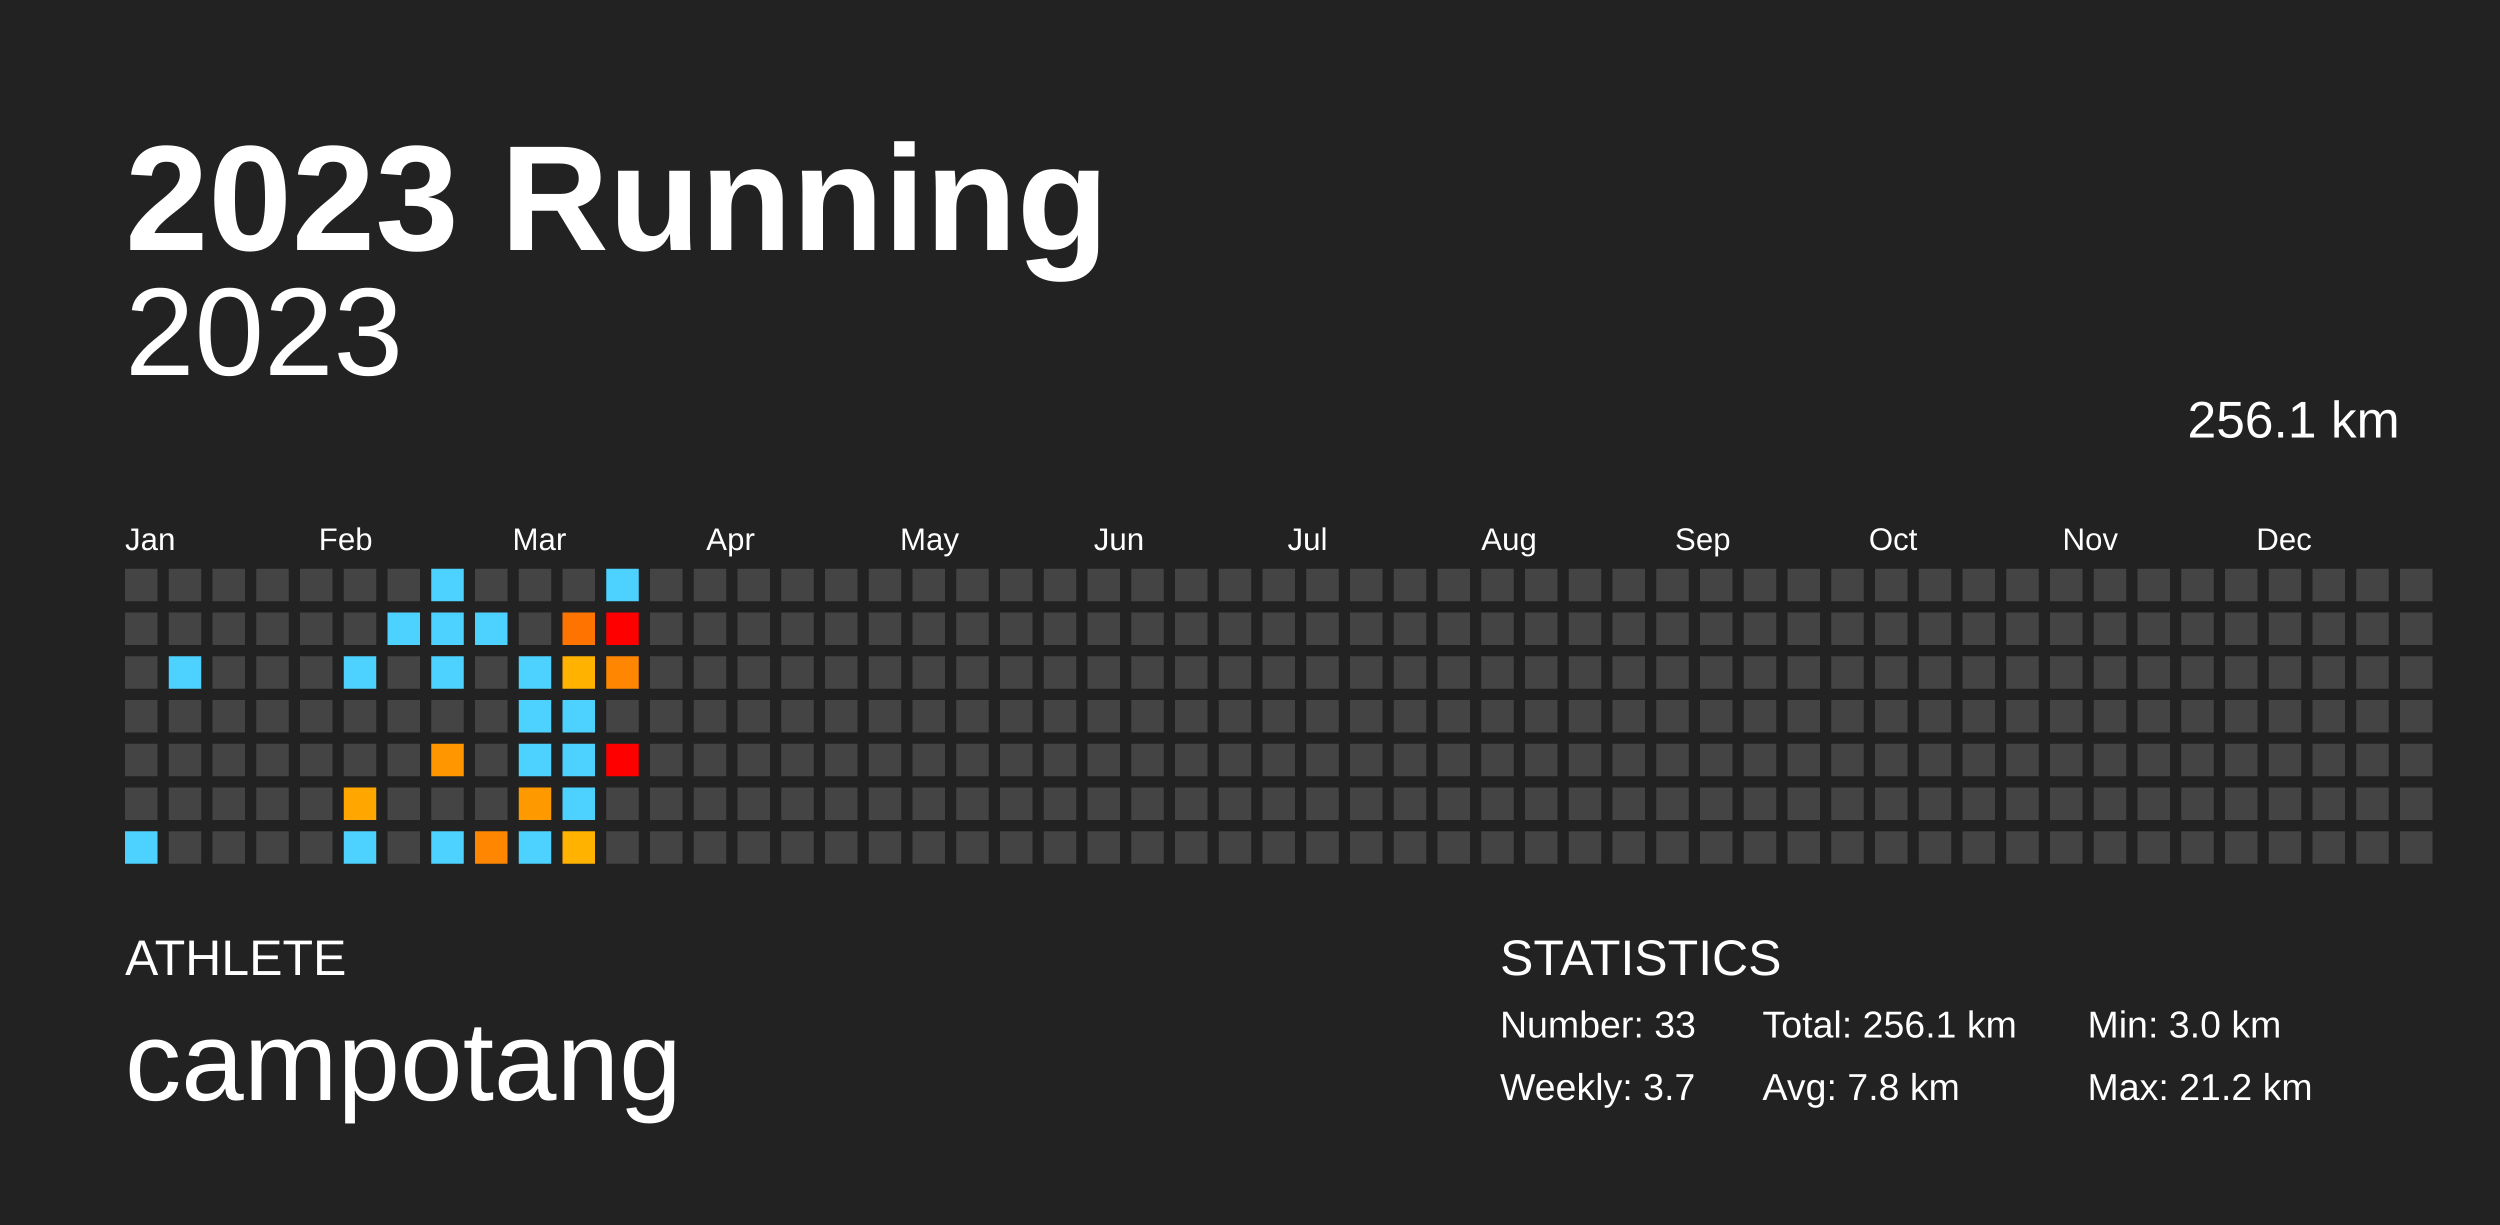
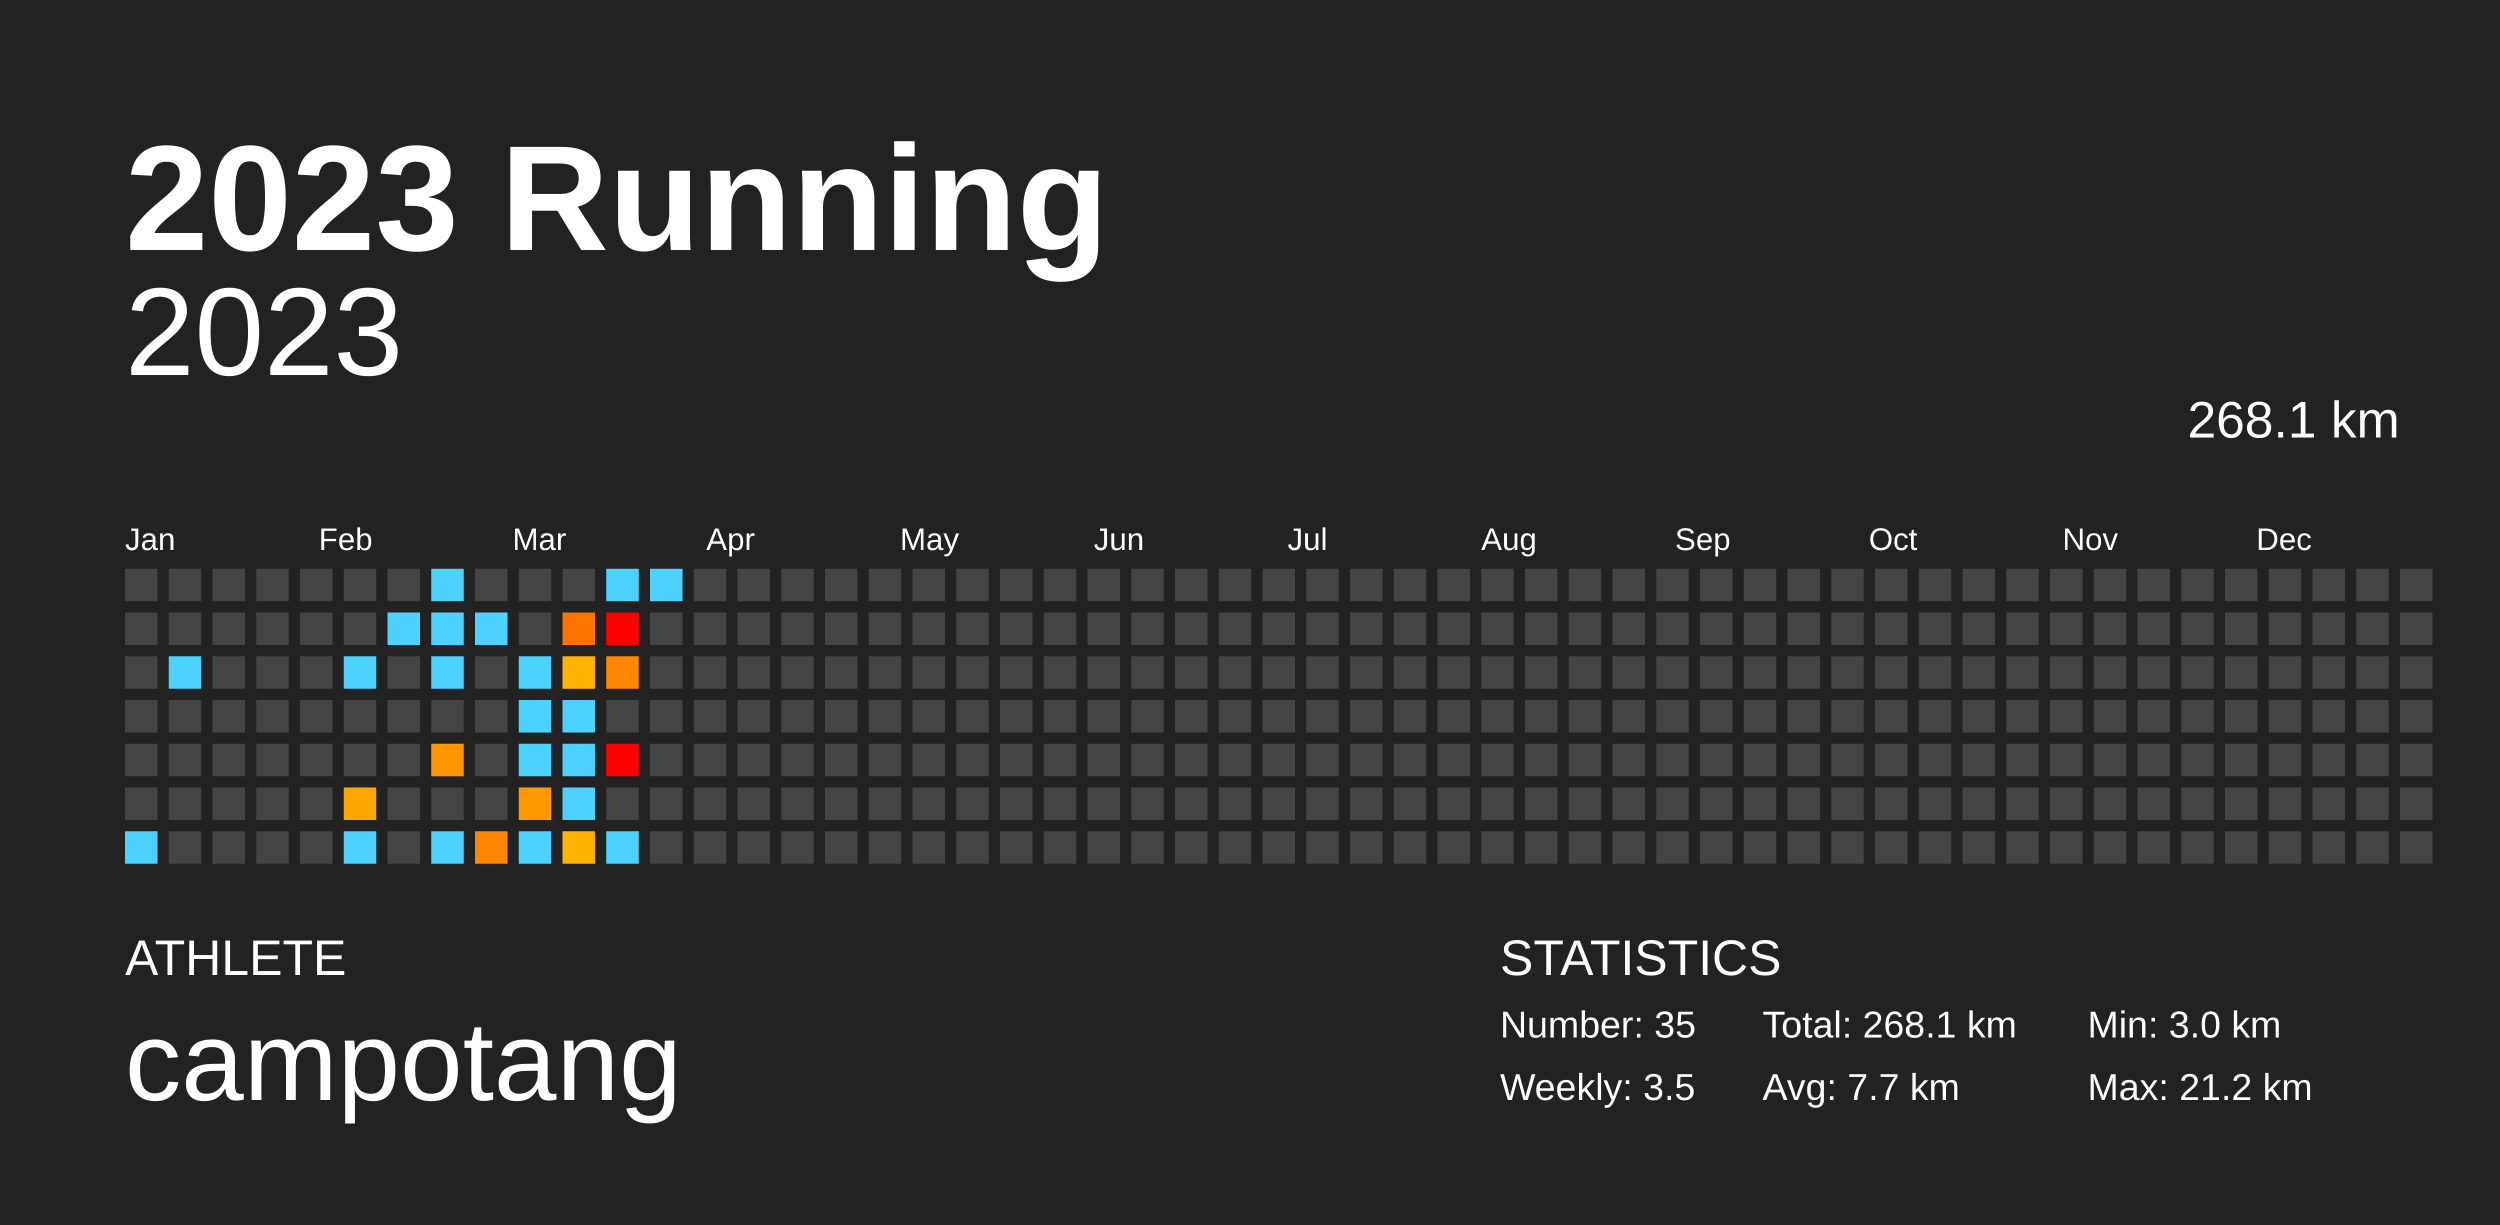
<svg xmlns="http://www.w3.org/2000/svg" baseProfile="full" height="98mm" version="1.1" viewBox="0,0,200,98" width="200mm">
  <defs />
  <rect fill="#222222" height="98" width="200" x="0" y="0" />
  <text fill="#FFFFFF" style="font-size:12px; font-family:Arial; font-weight:bold;" x="10" y="20">2023 Running</text>
  <text fill="#FFFFFF" style="font-size:4px; font-family:Arial" x="10" y="78">ATHLETE</text>
  <text fill="#FFFFFF" style="font-size:9px; font-family:Arial" x="10" y="88">campotang</text>
  <text fill="#FFFFFF" style="font-size:4px; font-family:Arial" x="120" y="78">STATISTICS</text>
-   <text fill="#FFFFFF" style="font-size:3px; font-family:Arial" x="120" y="83">Number: 33</text>
-   <text fill="#FFFFFF" style="font-size:3px; font-family:Arial" x="120" y="88">Weekly: 3.7</text>
-   <text fill="#FFFFFF" style="font-size:3px; font-family:Arial" x="141" y="83">Total: 256.1 km</text>
-   <text fill="#FFFFFF" style="font-size:3px; font-family:Arial" x="141" y="88">Avg: 7.8 km</text>
+   <text fill="#FFFFFF" style="font-size:3px; font-family:Arial" x="120" y="83">Number: 35</text>
+   <text fill="#FFFFFF" style="font-size:3px; font-family:Arial" x="120" y="88">Weekly: 3.5</text>
+   <text fill="#FFFFFF" style="font-size:3px; font-family:Arial" x="141" y="83">Total: 268.1 km</text>
+   <text fill="#FFFFFF" style="font-size:3px; font-family:Arial" x="141" y="88">Avg: 7.7 km</text>
  <text fill="#FFFFFF" style="font-size:3px; font-family:Arial" x="167" y="83">Min: 3.0 km</text>
  <text fill="#FFFFFF" style="font-size:3px; font-family:Arial" x="167" y="88">Max: 21.2 km</text>
  <text alignment-baseline="hanging" fill="#FFFFFF" style="font-size:10.0px; font-family:Arial;" x="10" y="30">2023</text>
-   <text alignment-baseline="hanging" fill="#FFFFFF" style="font-size:4.125px; font-family:Arial;" x="175" y="35">256.1 km</text>
+   <text alignment-baseline="hanging" fill="#FFFFFF" style="font-size:4.125px; font-family:Arial;" x="175" y="35">268.1 km</text>
  <text fill="#FFFFFF" style="font-size:2.5px; font-family:Arial" x="10.0" y="44">Jan</text>
  <text fill="#FFFFFF" style="font-size:2.5px; font-family:Arial" x="25.5" y="44">Feb</text>
  <text fill="#FFFFFF" style="font-size:2.5px; font-family:Arial" x="41.0" y="44">Mar</text>
  <text fill="#FFFFFF" style="font-size:2.5px; font-family:Arial" x="56.5" y="44">Apr</text>
  <text fill="#FFFFFF" style="font-size:2.5px; font-family:Arial" x="72.0" y="44">May</text>
  <text fill="#FFFFFF" style="font-size:2.5px; font-family:Arial" x="87.5" y="44">Jun</text>
  <text fill="#FFFFFF" style="font-size:2.5px; font-family:Arial" x="103.0" y="44">Jul</text>
  <text fill="#FFFFFF" style="font-size:2.5px; font-family:Arial" x="118.5" y="44">Aug</text>
  <text fill="#FFFFFF" style="font-size:2.5px; font-family:Arial" x="134.0" y="44">Sep</text>
  <text fill="#FFFFFF" style="font-size:2.5px; font-family:Arial" x="149.5" y="44">Oct</text>
  <text fill="#FFFFFF" style="font-size:2.5px; font-family:Arial" x="165.0" y="44">Nov</text>
  <text fill="#FFFFFF" style="font-size:2.5px; font-family:Arial" x="180.5" y="44">Dec</text>
  <rect fill="#444444" height="2.6" width="2.6" x="10.0" y="45.5" />
  <rect fill="#444444" height="2.6" width="2.6" x="10.0" y="49.0" />
  <rect fill="#444444" height="2.6" width="2.6" x="10.0" y="52.5" />
  <rect fill="#444444" height="2.6" width="2.6" x="10.0" y="56.0" />
  <rect fill="#444444" height="2.6" width="2.6" x="10.0" y="59.5" />
  <rect fill="#444444" height="2.6" width="2.6" x="10.0" y="63.0" />
  <rect fill="#4dd2ff" height="2.6" width="2.6" x="10.0" y="66.5" />
  <rect fill="#444444" height="2.6" width="2.6" x="13.5" y="45.5" />
  <rect fill="#444444" height="2.6" width="2.6" x="13.5" y="49.0" />
  <rect fill="#4dd2ff" height="2.6" width="2.6" x="13.5" y="52.5" />
  <rect fill="#444444" height="2.6" width="2.6" x="13.5" y="56.0" />
  <rect fill="#444444" height="2.6" width="2.6" x="13.5" y="59.5" />
  <rect fill="#444444" height="2.6" width="2.6" x="13.5" y="63.0" />
  <rect fill="#444444" height="2.6" width="2.6" x="13.5" y="66.5" />
  <rect fill="#444444" height="2.6" width="2.6" x="17.0" y="45.5" />
  <rect fill="#444444" height="2.6" width="2.6" x="17.0" y="49.0" />
  <rect fill="#444444" height="2.6" width="2.6" x="17.0" y="52.5" />
  <rect fill="#444444" height="2.6" width="2.6" x="17.0" y="56.0" />
  <rect fill="#444444" height="2.6" width="2.6" x="17.0" y="59.5" />
  <rect fill="#444444" height="2.6" width="2.6" x="17.0" y="63.0" />
  <rect fill="#444444" height="2.6" width="2.6" x="17.0" y="66.5" />
  <rect fill="#444444" height="2.6" width="2.6" x="20.5" y="45.5" />
  <rect fill="#444444" height="2.6" width="2.6" x="20.5" y="49.0" />
  <rect fill="#444444" height="2.6" width="2.6" x="20.5" y="52.5" />
  <rect fill="#444444" height="2.6" width="2.6" x="20.5" y="56.0" />
  <rect fill="#444444" height="2.6" width="2.6" x="20.5" y="59.5" />
  <rect fill="#444444" height="2.6" width="2.6" x="20.5" y="63.0" />
  <rect fill="#444444" height="2.6" width="2.6" x="20.5" y="66.5" />
  <rect fill="#444444" height="2.6" width="2.6" x="24.0" y="45.5" />
  <rect fill="#444444" height="2.6" width="2.6" x="24.0" y="49.0" />
  <rect fill="#444444" height="2.6" width="2.6" x="24.0" y="52.5" />
  <rect fill="#444444" height="2.6" width="2.6" x="24.0" y="56.0" />
  <rect fill="#444444" height="2.6" width="2.6" x="24.0" y="59.5" />
  <rect fill="#444444" height="2.6" width="2.6" x="24.0" y="63.0" />
  <rect fill="#444444" height="2.6" width="2.6" x="24.0" y="66.5" />
  <rect fill="#444444" height="2.6" width="2.6" x="27.5" y="45.5" />
  <rect fill="#444444" height="2.6" width="2.6" x="27.5" y="49.0" />
  <rect fill="#4dd2ff" height="2.6" width="2.6" x="27.5" y="52.5" />
  <rect fill="#444444" height="2.6" width="2.6" x="27.5" y="56.0" />
  <rect fill="#444444" height="2.6" width="2.6" x="27.5" y="59.5" />
  <rect fill="#ffa700" height="2.6" width="2.6" x="27.5" y="63.0" />
  <rect fill="#4dd2ff" height="2.6" width="2.6" x="27.5" y="66.5" />
  <rect fill="#444444" height="2.6" width="2.6" x="31.0" y="45.5" />
  <rect fill="#4dd2ff" height="2.6" width="2.6" x="31.0" y="49.0" />
  <rect fill="#444444" height="2.6" width="2.6" x="31.0" y="52.5" />
  <rect fill="#444444" height="2.6" width="2.6" x="31.0" y="56.0" />
  <rect fill="#444444" height="2.6" width="2.6" x="31.0" y="59.5" />
  <rect fill="#444444" height="2.6" width="2.6" x="31.0" y="63.0" />
  <rect fill="#444444" height="2.6" width="2.6" x="31.0" y="66.5" />
  <rect fill="#4dd2ff" height="2.6" width="2.6" x="34.5" y="45.5" />
  <rect fill="#4dd2ff" height="2.6" width="2.6" x="34.5" y="49.0" />
  <rect fill="#4dd2ff" height="2.6" width="2.6" x="34.5" y="52.5" />
  <rect fill="#444444" height="2.6" width="2.6" x="34.5" y="56.0" />
  <rect fill="#ff9600" height="2.6" width="2.6" x="34.5" y="59.5" />
  <rect fill="#444444" height="2.6" width="2.6" x="34.5" y="63.0" />
  <rect fill="#4dd2ff" height="2.6" width="2.6" x="34.5" y="66.5" />
  <rect fill="#444444" height="2.6" width="2.6" x="38.0" y="45.5" />
  <rect fill="#4dd2ff" height="2.6" width="2.6" x="38.0" y="49.0" />
  <rect fill="#444444" height="2.6" width="2.6" x="38.0" y="52.5" />
  <rect fill="#444444" height="2.6" width="2.6" x="38.0" y="56.0" />
  <rect fill="#444444" height="2.6" width="2.6" x="38.0" y="59.5" />
  <rect fill="#444444" height="2.6" width="2.6" x="38.0" y="63.0" />
  <rect fill="#ff8600" height="2.6" width="2.6" x="38.0" y="66.5" />
  <rect fill="#444444" height="2.6" width="2.6" x="41.5" y="45.5" />
  <rect fill="#444444" height="2.6" width="2.6" x="41.5" y="49.0" />
  <rect fill="#4dd2ff" height="2.6" width="2.6" x="41.5" y="52.5" />
  <rect fill="#4dd2ff" height="2.6" width="2.6" x="41.5" y="56.0" />
  <rect fill="#4dd2ff" height="2.6" width="2.6" x="41.5" y="59.5" />
  <rect fill="#ff9900" height="2.6" width="2.6" x="41.5" y="63.0" />
  <rect fill="#4dd2ff" height="2.6" width="2.6" x="41.5" y="66.5" />
  <rect fill="#444444" height="2.6" width="2.6" x="45.0" y="45.5" />
  <rect fill="#ff7400" height="2.6" width="2.6" x="45.0" y="49.0" />
  <rect fill="#ffb200" height="2.6" width="2.6" x="45.0" y="52.5" />
  <rect fill="#4dd2ff" height="2.6" width="2.6" x="45.0" y="56.0" />
  <rect fill="#4dd2ff" height="2.6" width="2.6" x="45.0" y="59.5" />
  <rect fill="#4dd2ff" height="2.6" width="2.6" x="45.0" y="63.0" />
  <rect fill="#ffb200" height="2.6" width="2.6" x="45.0" y="66.5" />
  <rect fill="#4dd2ff" height="2.6" width="2.6" x="48.5" y="45.5" />
  <rect fill="red" height="2.6" width="2.6" x="48.5" y="49.0" />
  <rect fill="#ff8600" height="2.6" width="2.6" x="48.5" y="52.5" />
  <rect fill="#444444" height="2.6" width="2.6" x="48.5" y="56.0" />
  <rect fill="red" height="2.6" width="2.6" x="48.5" y="59.5" />
  <rect fill="#444444" height="2.6" width="2.6" x="48.5" y="63.0" />
-   <rect fill="#444444" height="2.6" width="2.6" x="48.5" y="66.5" />
-   <rect fill="#444444" height="2.6" width="2.6" x="52.0" y="45.5" />
+   <rect fill="#4dd2ff" height="2.6" width="2.6" x="48.5" y="66.5" />
+   <rect fill="#4dd2ff" height="2.6" width="2.6" x="52.0" y="45.5" />
  <rect fill="#444444" height="2.6" width="2.6" x="52.0" y="49.0" />
  <rect fill="#444444" height="2.6" width="2.6" x="52.0" y="52.5" />
  <rect fill="#444444" height="2.6" width="2.6" x="52.0" y="56.0" />
  <rect fill="#444444" height="2.6" width="2.6" x="52.0" y="59.5" />
  <rect fill="#444444" height="2.6" width="2.6" x="52.0" y="63.0" />
  <rect fill="#444444" height="2.6" width="2.6" x="52.0" y="66.5" />
  <rect fill="#444444" height="2.6" width="2.6" x="55.5" y="45.5" />
  <rect fill="#444444" height="2.6" width="2.6" x="55.5" y="49.0" />
  <rect fill="#444444" height="2.6" width="2.6" x="55.5" y="52.5" />
  <rect fill="#444444" height="2.6" width="2.6" x="55.5" y="56.0" />
  <rect fill="#444444" height="2.6" width="2.6" x="55.5" y="59.5" />
  <rect fill="#444444" height="2.6" width="2.6" x="55.5" y="63.0" />
  <rect fill="#444444" height="2.6" width="2.6" x="55.5" y="66.5" />
  <rect fill="#444444" height="2.6" width="2.6" x="59.0" y="45.5" />
  <rect fill="#444444" height="2.6" width="2.6" x="59.0" y="49.0" />
  <rect fill="#444444" height="2.6" width="2.6" x="59.0" y="52.5" />
  <rect fill="#444444" height="2.6" width="2.6" x="59.0" y="56.0" />
  <rect fill="#444444" height="2.6" width="2.6" x="59.0" y="59.5" />
  <rect fill="#444444" height="2.6" width="2.6" x="59.0" y="63.0" />
  <rect fill="#444444" height="2.6" width="2.6" x="59.0" y="66.5" />
  <rect fill="#444444" height="2.6" width="2.6" x="62.5" y="45.5" />
  <rect fill="#444444" height="2.6" width="2.6" x="62.5" y="49.0" />
  <rect fill="#444444" height="2.6" width="2.6" x="62.5" y="52.5" />
  <rect fill="#444444" height="2.6" width="2.6" x="62.5" y="56.0" />
  <rect fill="#444444" height="2.6" width="2.6" x="62.5" y="59.5" />
  <rect fill="#444444" height="2.6" width="2.6" x="62.5" y="63.0" />
  <rect fill="#444444" height="2.6" width="2.6" x="62.5" y="66.5" />
  <rect fill="#444444" height="2.6" width="2.6" x="66.0" y="45.5" />
  <rect fill="#444444" height="2.6" width="2.6" x="66.0" y="49.0" />
  <rect fill="#444444" height="2.6" width="2.6" x="66.0" y="52.5" />
  <rect fill="#444444" height="2.6" width="2.6" x="66.0" y="56.0" />
  <rect fill="#444444" height="2.6" width="2.6" x="66.0" y="59.5" />
  <rect fill="#444444" height="2.6" width="2.6" x="66.0" y="63.0" />
  <rect fill="#444444" height="2.6" width="2.6" x="66.0" y="66.5" />
  <rect fill="#444444" height="2.6" width="2.6" x="69.5" y="45.5" />
  <rect fill="#444444" height="2.6" width="2.6" x="69.5" y="49.0" />
  <rect fill="#444444" height="2.6" width="2.6" x="69.5" y="52.5" />
  <rect fill="#444444" height="2.6" width="2.6" x="69.5" y="56.0" />
  <rect fill="#444444" height="2.6" width="2.6" x="69.5" y="59.5" />
  <rect fill="#444444" height="2.6" width="2.6" x="69.5" y="63.0" />
  <rect fill="#444444" height="2.6" width="2.6" x="69.5" y="66.5" />
  <rect fill="#444444" height="2.6" width="2.6" x="73.0" y="45.5" />
  <rect fill="#444444" height="2.6" width="2.6" x="73.0" y="49.0" />
  <rect fill="#444444" height="2.6" width="2.6" x="73.0" y="52.5" />
  <rect fill="#444444" height="2.6" width="2.6" x="73.0" y="56.0" />
  <rect fill="#444444" height="2.6" width="2.6" x="73.0" y="59.5" />
  <rect fill="#444444" height="2.6" width="2.6" x="73.0" y="63.0" />
  <rect fill="#444444" height="2.6" width="2.6" x="73.0" y="66.5" />
  <rect fill="#444444" height="2.6" width="2.6" x="76.5" y="45.5" />
  <rect fill="#444444" height="2.6" width="2.6" x="76.5" y="49.0" />
  <rect fill="#444444" height="2.6" width="2.6" x="76.5" y="52.5" />
  <rect fill="#444444" height="2.6" width="2.6" x="76.5" y="56.0" />
  <rect fill="#444444" height="2.6" width="2.6" x="76.5" y="59.5" />
  <rect fill="#444444" height="2.6" width="2.6" x="76.5" y="63.0" />
  <rect fill="#444444" height="2.6" width="2.6" x="76.5" y="66.5" />
  <rect fill="#444444" height="2.6" width="2.6" x="80.0" y="45.5" />
  <rect fill="#444444" height="2.6" width="2.6" x="80.0" y="49.0" />
  <rect fill="#444444" height="2.6" width="2.6" x="80.0" y="52.5" />
  <rect fill="#444444" height="2.6" width="2.6" x="80.0" y="56.0" />
  <rect fill="#444444" height="2.6" width="2.6" x="80.0" y="59.5" />
  <rect fill="#444444" height="2.6" width="2.6" x="80.0" y="63.0" />
  <rect fill="#444444" height="2.6" width="2.6" x="80.0" y="66.5" />
  <rect fill="#444444" height="2.6" width="2.6" x="83.5" y="45.5" />
  <rect fill="#444444" height="2.6" width="2.6" x="83.5" y="49.0" />
  <rect fill="#444444" height="2.6" width="2.6" x="83.5" y="52.5" />
  <rect fill="#444444" height="2.6" width="2.6" x="83.5" y="56.0" />
  <rect fill="#444444" height="2.6" width="2.6" x="83.5" y="59.5" />
  <rect fill="#444444" height="2.6" width="2.6" x="83.5" y="63.0" />
  <rect fill="#444444" height="2.6" width="2.6" x="83.5" y="66.5" />
  <rect fill="#444444" height="2.6" width="2.6" x="87.0" y="45.5" />
  <rect fill="#444444" height="2.6" width="2.6" x="87.0" y="49.0" />
  <rect fill="#444444" height="2.6" width="2.6" x="87.0" y="52.5" />
  <rect fill="#444444" height="2.6" width="2.6" x="87.0" y="56.0" />
  <rect fill="#444444" height="2.6" width="2.6" x="87.0" y="59.5" />
  <rect fill="#444444" height="2.6" width="2.6" x="87.0" y="63.0" />
  <rect fill="#444444" height="2.6" width="2.6" x="87.0" y="66.5" />
  <rect fill="#444444" height="2.6" width="2.6" x="90.5" y="45.5" />
  <rect fill="#444444" height="2.6" width="2.6" x="90.5" y="49.0" />
  <rect fill="#444444" height="2.6" width="2.6" x="90.5" y="52.5" />
  <rect fill="#444444" height="2.6" width="2.6" x="90.5" y="56.0" />
  <rect fill="#444444" height="2.6" width="2.6" x="90.5" y="59.5" />
  <rect fill="#444444" height="2.6" width="2.6" x="90.5" y="63.0" />
  <rect fill="#444444" height="2.6" width="2.6" x="90.5" y="66.5" />
  <rect fill="#444444" height="2.6" width="2.6" x="94.0" y="45.5" />
  <rect fill="#444444" height="2.6" width="2.6" x="94.0" y="49.0" />
  <rect fill="#444444" height="2.6" width="2.6" x="94.0" y="52.5" />
  <rect fill="#444444" height="2.6" width="2.6" x="94.0" y="56.0" />
  <rect fill="#444444" height="2.6" width="2.6" x="94.0" y="59.5" />
  <rect fill="#444444" height="2.6" width="2.6" x="94.0" y="63.0" />
  <rect fill="#444444" height="2.6" width="2.6" x="94.0" y="66.5" />
  <rect fill="#444444" height="2.6" width="2.6" x="97.5" y="45.5" />
  <rect fill="#444444" height="2.6" width="2.6" x="97.5" y="49.0" />
  <rect fill="#444444" height="2.6" width="2.6" x="97.5" y="52.5" />
  <rect fill="#444444" height="2.6" width="2.6" x="97.5" y="56.0" />
  <rect fill="#444444" height="2.6" width="2.6" x="97.5" y="59.5" />
  <rect fill="#444444" height="2.6" width="2.6" x="97.5" y="63.0" />
  <rect fill="#444444" height="2.6" width="2.6" x="97.5" y="66.5" />
  <rect fill="#444444" height="2.6" width="2.6" x="101.0" y="45.5" />
  <rect fill="#444444" height="2.6" width="2.6" x="101.0" y="49.0" />
  <rect fill="#444444" height="2.6" width="2.6" x="101.0" y="52.5" />
  <rect fill="#444444" height="2.6" width="2.6" x="101.0" y="56.0" />
  <rect fill="#444444" height="2.6" width="2.6" x="101.0" y="59.5" />
  <rect fill="#444444" height="2.6" width="2.6" x="101.0" y="63.0" />
  <rect fill="#444444" height="2.6" width="2.6" x="101.0" y="66.5" />
  <rect fill="#444444" height="2.6" width="2.6" x="104.5" y="45.5" />
  <rect fill="#444444" height="2.6" width="2.6" x="104.5" y="49.0" />
  <rect fill="#444444" height="2.6" width="2.6" x="104.5" y="52.5" />
  <rect fill="#444444" height="2.6" width="2.6" x="104.5" y="56.0" />
  <rect fill="#444444" height="2.6" width="2.6" x="104.5" y="59.5" />
  <rect fill="#444444" height="2.6" width="2.6" x="104.5" y="63.0" />
  <rect fill="#444444" height="2.6" width="2.6" x="104.5" y="66.5" />
  <rect fill="#444444" height="2.6" width="2.6" x="108.0" y="45.5" />
  <rect fill="#444444" height="2.6" width="2.6" x="108.0" y="49.0" />
  <rect fill="#444444" height="2.6" width="2.6" x="108.0" y="52.5" />
  <rect fill="#444444" height="2.6" width="2.6" x="108.0" y="56.0" />
  <rect fill="#444444" height="2.6" width="2.6" x="108.0" y="59.5" />
  <rect fill="#444444" height="2.6" width="2.6" x="108.0" y="63.0" />
  <rect fill="#444444" height="2.6" width="2.6" x="108.0" y="66.5" />
  <rect fill="#444444" height="2.6" width="2.6" x="111.5" y="45.5" />
  <rect fill="#444444" height="2.6" width="2.6" x="111.5" y="49.0" />
  <rect fill="#444444" height="2.6" width="2.6" x="111.5" y="52.5" />
  <rect fill="#444444" height="2.6" width="2.6" x="111.5" y="56.0" />
  <rect fill="#444444" height="2.6" width="2.6" x="111.5" y="59.5" />
  <rect fill="#444444" height="2.6" width="2.6" x="111.5" y="63.0" />
  <rect fill="#444444" height="2.6" width="2.6" x="111.5" y="66.5" />
  <rect fill="#444444" height="2.6" width="2.6" x="115.0" y="45.5" />
  <rect fill="#444444" height="2.6" width="2.6" x="115.0" y="49.0" />
  <rect fill="#444444" height="2.6" width="2.6" x="115.0" y="52.5" />
  <rect fill="#444444" height="2.6" width="2.6" x="115.0" y="56.0" />
  <rect fill="#444444" height="2.6" width="2.6" x="115.0" y="59.5" />
  <rect fill="#444444" height="2.6" width="2.6" x="115.0" y="63.0" />
  <rect fill="#444444" height="2.6" width="2.6" x="115.0" y="66.5" />
  <rect fill="#444444" height="2.6" width="2.6" x="118.5" y="45.5" />
  <rect fill="#444444" height="2.6" width="2.6" x="118.5" y="49.0" />
  <rect fill="#444444" height="2.6" width="2.6" x="118.5" y="52.5" />
  <rect fill="#444444" height="2.6" width="2.6" x="118.5" y="56.0" />
  <rect fill="#444444" height="2.6" width="2.6" x="118.5" y="59.5" />
  <rect fill="#444444" height="2.6" width="2.6" x="118.5" y="63.0" />
  <rect fill="#444444" height="2.6" width="2.6" x="118.5" y="66.5" />
  <rect fill="#444444" height="2.6" width="2.6" x="122.0" y="45.5" />
  <rect fill="#444444" height="2.6" width="2.6" x="122.0" y="49.0" />
  <rect fill="#444444" height="2.6" width="2.6" x="122.0" y="52.5" />
  <rect fill="#444444" height="2.6" width="2.6" x="122.0" y="56.0" />
  <rect fill="#444444" height="2.6" width="2.6" x="122.0" y="59.5" />
  <rect fill="#444444" height="2.6" width="2.6" x="122.0" y="63.0" />
  <rect fill="#444444" height="2.6" width="2.6" x="122.0" y="66.5" />
  <rect fill="#444444" height="2.6" width="2.6" x="125.5" y="45.5" />
  <rect fill="#444444" height="2.6" width="2.6" x="125.5" y="49.0" />
  <rect fill="#444444" height="2.6" width="2.6" x="125.5" y="52.5" />
  <rect fill="#444444" height="2.6" width="2.6" x="125.5" y="56.0" />
  <rect fill="#444444" height="2.6" width="2.6" x="125.5" y="59.5" />
  <rect fill="#444444" height="2.6" width="2.6" x="125.5" y="63.0" />
  <rect fill="#444444" height="2.6" width="2.6" x="125.5" y="66.5" />
  <rect fill="#444444" height="2.6" width="2.6" x="129.0" y="45.5" />
  <rect fill="#444444" height="2.6" width="2.6" x="129.0" y="49.0" />
  <rect fill="#444444" height="2.6" width="2.6" x="129.0" y="52.5" />
  <rect fill="#444444" height="2.6" width="2.6" x="129.0" y="56.0" />
  <rect fill="#444444" height="2.6" width="2.6" x="129.0" y="59.5" />
  <rect fill="#444444" height="2.6" width="2.6" x="129.0" y="63.0" />
  <rect fill="#444444" height="2.6" width="2.6" x="129.0" y="66.5" />
  <rect fill="#444444" height="2.6" width="2.6" x="132.5" y="45.5" />
  <rect fill="#444444" height="2.6" width="2.6" x="132.5" y="49.0" />
  <rect fill="#444444" height="2.6" width="2.6" x="132.5" y="52.5" />
  <rect fill="#444444" height="2.6" width="2.6" x="132.5" y="56.0" />
  <rect fill="#444444" height="2.6" width="2.6" x="132.5" y="59.5" />
  <rect fill="#444444" height="2.6" width="2.6" x="132.5" y="63.0" />
  <rect fill="#444444" height="2.6" width="2.6" x="132.5" y="66.5" />
  <rect fill="#444444" height="2.6" width="2.6" x="136.0" y="45.5" />
  <rect fill="#444444" height="2.6" width="2.6" x="136.0" y="49.0" />
  <rect fill="#444444" height="2.6" width="2.6" x="136.0" y="52.5" />
  <rect fill="#444444" height="2.6" width="2.6" x="136.0" y="56.0" />
  <rect fill="#444444" height="2.6" width="2.6" x="136.0" y="59.5" />
  <rect fill="#444444" height="2.6" width="2.6" x="136.0" y="63.0" />
  <rect fill="#444444" height="2.6" width="2.6" x="136.0" y="66.5" />
  <rect fill="#444444" height="2.6" width="2.6" x="139.5" y="45.5" />
  <rect fill="#444444" height="2.6" width="2.6" x="139.5" y="49.0" />
  <rect fill="#444444" height="2.6" width="2.6" x="139.5" y="52.5" />
  <rect fill="#444444" height="2.6" width="2.6" x="139.5" y="56.0" />
  <rect fill="#444444" height="2.6" width="2.6" x="139.5" y="59.5" />
  <rect fill="#444444" height="2.6" width="2.6" x="139.5" y="63.0" />
  <rect fill="#444444" height="2.6" width="2.6" x="139.5" y="66.5" />
  <rect fill="#444444" height="2.6" width="2.6" x="143.0" y="45.5" />
  <rect fill="#444444" height="2.6" width="2.6" x="143.0" y="49.0" />
  <rect fill="#444444" height="2.6" width="2.6" x="143.0" y="52.5" />
  <rect fill="#444444" height="2.6" width="2.6" x="143.0" y="56.0" />
  <rect fill="#444444" height="2.6" width="2.6" x="143.0" y="59.5" />
  <rect fill="#444444" height="2.6" width="2.6" x="143.0" y="63.0" />
  <rect fill="#444444" height="2.6" width="2.6" x="143.0" y="66.5" />
  <rect fill="#444444" height="2.6" width="2.6" x="146.5" y="45.5" />
  <rect fill="#444444" height="2.6" width="2.6" x="146.5" y="49.0" />
  <rect fill="#444444" height="2.6" width="2.6" x="146.5" y="52.5" />
  <rect fill="#444444" height="2.6" width="2.6" x="146.5" y="56.0" />
  <rect fill="#444444" height="2.6" width="2.6" x="146.5" y="59.5" />
  <rect fill="#444444" height="2.6" width="2.6" x="146.5" y="63.0" />
  <rect fill="#444444" height="2.6" width="2.6" x="146.5" y="66.5" />
  <rect fill="#444444" height="2.6" width="2.6" x="150.0" y="45.5" />
  <rect fill="#444444" height="2.6" width="2.6" x="150.0" y="49.0" />
  <rect fill="#444444" height="2.6" width="2.6" x="150.0" y="52.5" />
  <rect fill="#444444" height="2.6" width="2.6" x="150.0" y="56.0" />
  <rect fill="#444444" height="2.6" width="2.6" x="150.0" y="59.5" />
  <rect fill="#444444" height="2.6" width="2.6" x="150.0" y="63.0" />
  <rect fill="#444444" height="2.6" width="2.6" x="150.0" y="66.5" />
  <rect fill="#444444" height="2.6" width="2.6" x="153.5" y="45.5" />
  <rect fill="#444444" height="2.6" width="2.6" x="153.5" y="49.0" />
  <rect fill="#444444" height="2.6" width="2.6" x="153.5" y="52.5" />
  <rect fill="#444444" height="2.6" width="2.6" x="153.5" y="56.0" />
  <rect fill="#444444" height="2.6" width="2.6" x="153.5" y="59.5" />
  <rect fill="#444444" height="2.6" width="2.6" x="153.5" y="63.0" />
  <rect fill="#444444" height="2.6" width="2.6" x="153.5" y="66.5" />
  <rect fill="#444444" height="2.6" width="2.6" x="157.0" y="45.5" />
  <rect fill="#444444" height="2.6" width="2.6" x="157.0" y="49.0" />
  <rect fill="#444444" height="2.6" width="2.6" x="157.0" y="52.5" />
  <rect fill="#444444" height="2.6" width="2.6" x="157.0" y="56.0" />
  <rect fill="#444444" height="2.6" width="2.6" x="157.0" y="59.5" />
  <rect fill="#444444" height="2.6" width="2.6" x="157.0" y="63.0" />
  <rect fill="#444444" height="2.6" width="2.6" x="157.0" y="66.5" />
  <rect fill="#444444" height="2.6" width="2.6" x="160.5" y="45.5" />
  <rect fill="#444444" height="2.6" width="2.6" x="160.5" y="49.0" />
  <rect fill="#444444" height="2.6" width="2.6" x="160.5" y="52.5" />
  <rect fill="#444444" height="2.6" width="2.6" x="160.5" y="56.0" />
  <rect fill="#444444" height="2.6" width="2.6" x="160.5" y="59.5" />
  <rect fill="#444444" height="2.6" width="2.6" x="160.5" y="63.0" />
  <rect fill="#444444" height="2.6" width="2.6" x="160.5" y="66.5" />
  <rect fill="#444444" height="2.6" width="2.6" x="164.0" y="45.5" />
  <rect fill="#444444" height="2.6" width="2.6" x="164.0" y="49.0" />
  <rect fill="#444444" height="2.6" width="2.6" x="164.0" y="52.5" />
  <rect fill="#444444" height="2.6" width="2.6" x="164.0" y="56.0" />
  <rect fill="#444444" height="2.6" width="2.6" x="164.0" y="59.5" />
  <rect fill="#444444" height="2.6" width="2.6" x="164.0" y="63.0" />
  <rect fill="#444444" height="2.6" width="2.6" x="164.0" y="66.5" />
  <rect fill="#444444" height="2.6" width="2.6" x="167.5" y="45.5" />
  <rect fill="#444444" height="2.6" width="2.6" x="167.5" y="49.0" />
  <rect fill="#444444" height="2.6" width="2.6" x="167.5" y="52.5" />
  <rect fill="#444444" height="2.6" width="2.6" x="167.5" y="56.0" />
  <rect fill="#444444" height="2.6" width="2.6" x="167.5" y="59.5" />
  <rect fill="#444444" height="2.6" width="2.6" x="167.5" y="63.0" />
  <rect fill="#444444" height="2.6" width="2.6" x="167.5" y="66.5" />
  <rect fill="#444444" height="2.6" width="2.6" x="171.0" y="45.5" />
  <rect fill="#444444" height="2.6" width="2.6" x="171.0" y="49.0" />
  <rect fill="#444444" height="2.6" width="2.6" x="171.0" y="52.5" />
  <rect fill="#444444" height="2.6" width="2.6" x="171.0" y="56.0" />
  <rect fill="#444444" height="2.6" width="2.6" x="171.0" y="59.5" />
  <rect fill="#444444" height="2.6" width="2.6" x="171.0" y="63.0" />
  <rect fill="#444444" height="2.6" width="2.6" x="171.0" y="66.5" />
  <rect fill="#444444" height="2.6" width="2.6" x="174.5" y="45.5" />
  <rect fill="#444444" height="2.6" width="2.6" x="174.5" y="49.0" />
  <rect fill="#444444" height="2.6" width="2.6" x="174.5" y="52.5" />
  <rect fill="#444444" height="2.6" width="2.6" x="174.5" y="56.0" />
  <rect fill="#444444" height="2.6" width="2.6" x="174.5" y="59.5" />
  <rect fill="#444444" height="2.6" width="2.6" x="174.5" y="63.0" />
  <rect fill="#444444" height="2.6" width="2.6" x="174.5" y="66.5" />
  <rect fill="#444444" height="2.6" width="2.6" x="178.0" y="45.5" />
  <rect fill="#444444" height="2.6" width="2.6" x="178.0" y="49.0" />
  <rect fill="#444444" height="2.6" width="2.6" x="178.0" y="52.5" />
  <rect fill="#444444" height="2.6" width="2.6" x="178.0" y="56.0" />
  <rect fill="#444444" height="2.6" width="2.6" x="178.0" y="59.5" />
  <rect fill="#444444" height="2.6" width="2.6" x="178.0" y="63.0" />
  <rect fill="#444444" height="2.6" width="2.6" x="178.0" y="66.5" />
  <rect fill="#444444" height="2.6" width="2.6" x="181.5" y="45.5" />
  <rect fill="#444444" height="2.6" width="2.6" x="181.5" y="49.0" />
  <rect fill="#444444" height="2.6" width="2.6" x="181.5" y="52.5" />
  <rect fill="#444444" height="2.6" width="2.6" x="181.5" y="56.0" />
  <rect fill="#444444" height="2.6" width="2.6" x="181.5" y="59.5" />
  <rect fill="#444444" height="2.6" width="2.6" x="181.5" y="63.0" />
  <rect fill="#444444" height="2.6" width="2.6" x="181.5" y="66.5" />
  <rect fill="#444444" height="2.6" width="2.6" x="185.0" y="45.5" />
  <rect fill="#444444" height="2.6" width="2.6" x="185.0" y="49.0" />
  <rect fill="#444444" height="2.6" width="2.6" x="185.0" y="52.5" />
  <rect fill="#444444" height="2.6" width="2.6" x="185.0" y="56.0" />
  <rect fill="#444444" height="2.6" width="2.6" x="185.0" y="59.5" />
  <rect fill="#444444" height="2.6" width="2.6" x="185.0" y="63.0" />
  <rect fill="#444444" height="2.6" width="2.6" x="185.0" y="66.5" />
  <rect fill="#444444" height="2.6" width="2.6" x="188.5" y="45.5" />
  <rect fill="#444444" height="2.6" width="2.6" x="188.5" y="49.0" />
  <rect fill="#444444" height="2.6" width="2.6" x="188.5" y="52.5" />
  <rect fill="#444444" height="2.6" width="2.6" x="188.5" y="56.0" />
  <rect fill="#444444" height="2.6" width="2.6" x="188.5" y="59.5" />
  <rect fill="#444444" height="2.6" width="2.6" x="188.5" y="63.0" />
  <rect fill="#444444" height="2.6" width="2.6" x="188.5" y="66.5" />
  <rect fill="#444444" height="2.6" width="2.6" x="192.0" y="45.5" />
  <rect fill="#444444" height="2.6" width="2.6" x="192.0" y="49.0" />
  <rect fill="#444444" height="2.6" width="2.6" x="192.0" y="52.5" />
  <rect fill="#444444" height="2.6" width="2.6" x="192.0" y="56.0" />
  <rect fill="#444444" height="2.6" width="2.6" x="192.0" y="59.5" />
  <rect fill="#444444" height="2.6" width="2.6" x="192.0" y="63.0" />
  <rect fill="#444444" height="2.6" width="2.6" x="192.0" y="66.5" />
</svg>
